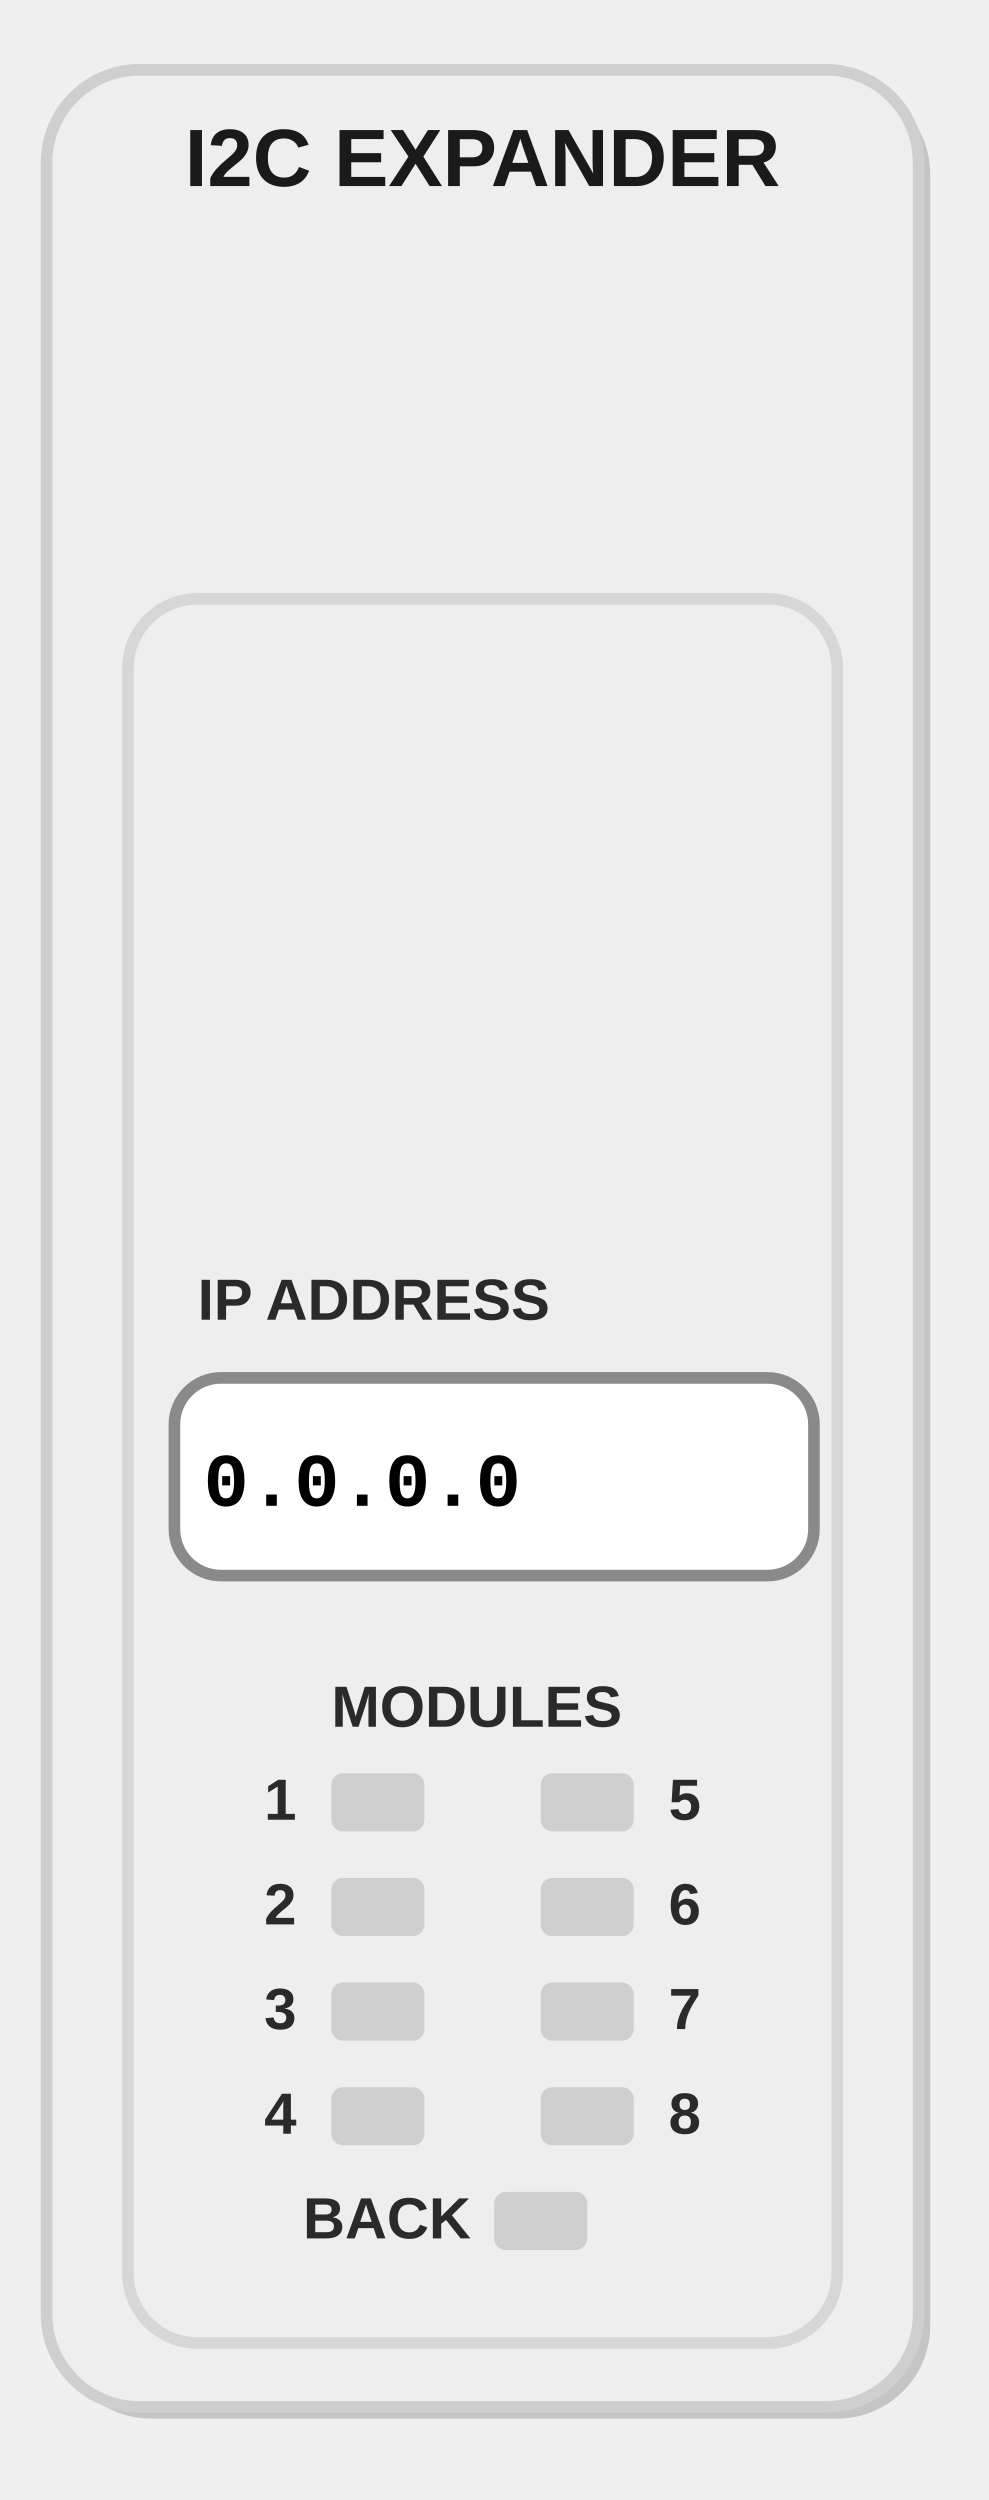
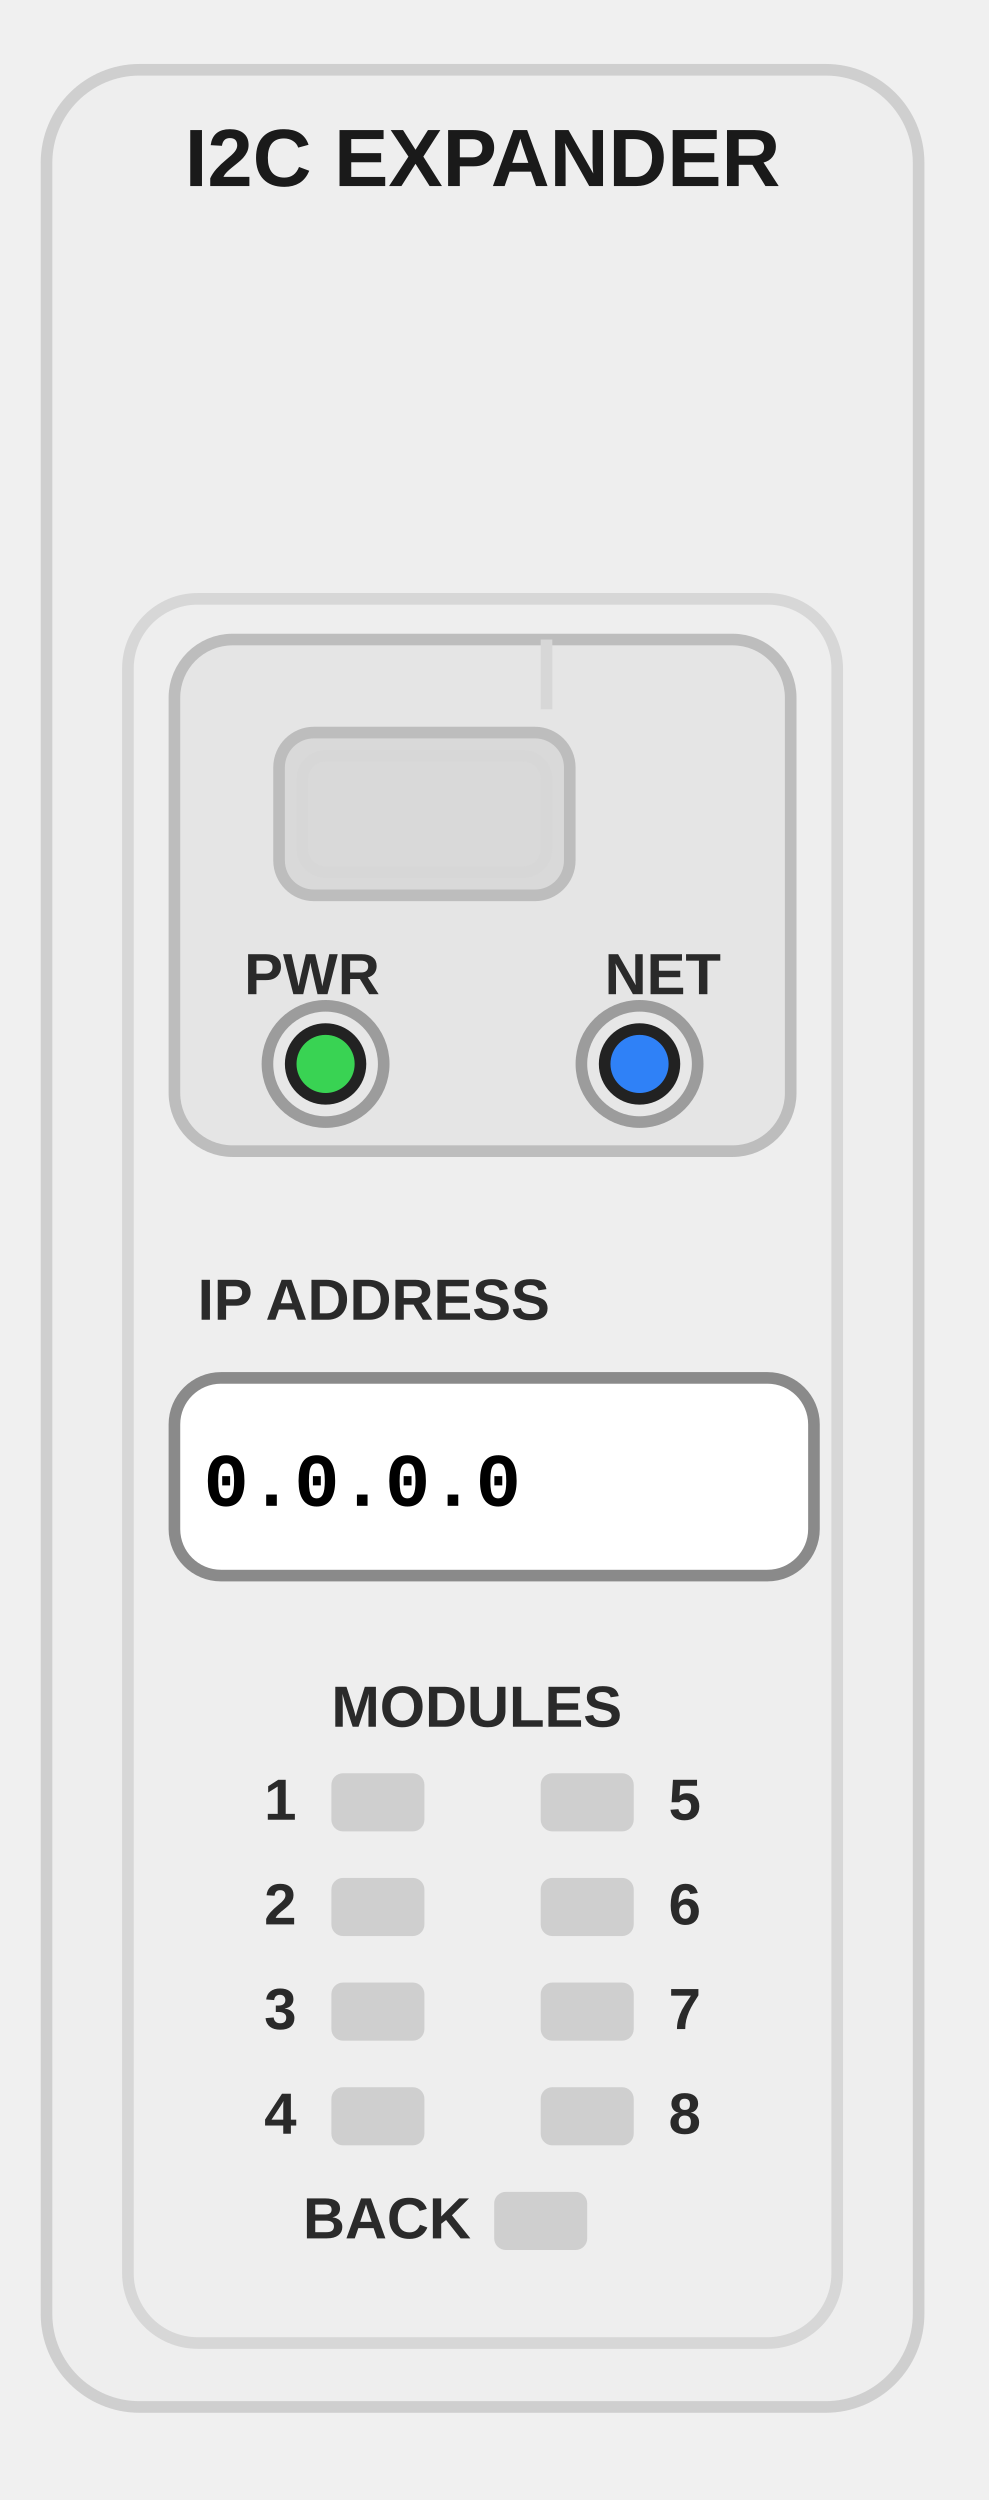
<svg xmlns="http://www.w3.org/2000/svg" width="170" height="430" viewBox="0 0 170 430">
  <defs>
    <style>
-       .shadow { fill:#000; opacity:0.18; }
+       .shadow { fill:#000; opacity:0; }
      .card { fill:#eeeeee; stroke:#cfcfcf; stroke-width:2; }
      .inner { fill:none; stroke:#d7d7d7; stroke-width:2; }
      .title { font-family:Arial,Helvetica,sans-serif; font-size:14px; font-weight:700; fill:#1a1a1a; }
      .label { font-family:Arial,Helvetica,sans-serif; font-size:10px; font-weight:700; fill:#2a2a2a; }
+ 
+       .ledOuter { fill:#e7e7e7; stroke:#9c9c9c; stroke-width:2; }
+       .ledPwr { fill:#39d353; stroke:#222; stroke-width:2; }
+       .ledNet { fill:#2f81f7; stroke:#222; stroke-width:2; }
+ 
+       .pi { fill:#e5e5e5; stroke:#bdbdbd; stroke-width:2; }
+       .piWindow { fill:#d9d9d9; stroke:#bdbdbd; stroke-width:2; }
+ 
      .ipBox { fill:#ffffff; stroke:#8a8a8a; stroke-width:2; }
      .ipText {
        font-family:"Courier New",Courier,monospace;
        font-size:13px;
        font-weight:700;
        fill:#000000;
      }
+       .hat-ind { rx:2; }
      .hat-off { fill:#cfcfcf; }
+       .hat-a { fill:#ffd43b; }
+       .hat-b { fill:#ff4d4f; }
+       .hat-ab { fill:#39d353; }
    </style>
  </defs>
  <rect class="shadow" x="10" y="14" width="150" height="402" rx="16" />
  <rect class="card" x="8" y="12" width="150" height="402" rx="16" />
  <text class="title" x="83" y="32" text-anchor="middle">I2C EXPANDER</text>
  <rect class="inner" x="22" y="103" width="122" height="300" rx="12" />
+   <g transform="translate(30,110)">
+     <rect class="pi" x="0" y="0" width="106" height="88" rx="10" />
+     <path class="inner" d="M64,0 V12" />
+     <rect class="piWindow" x="18" y="16" width="50" height="28" rx="6" />
+     <rect class="inner" x="22" y="20" width="42" height="20" rx="4" />
+     <text class="label" x="12" y="61">PWR</text>
+     <circle class="ledOuter" cx="26" cy="73" r="10" />
+     <circle id="led_pwr" class="ledPwr" cx="26" cy="73" r="6" />
+     <text class="label" x="94" y="61" text-anchor="end">NET</text>
+     <circle class="ledOuter" cx="80" cy="73" r="10" />
+     <circle id="led_net" class="ledNet" cx="80" cy="73" r="6" />
+   </g>
  <text class="label" x="34" y="227">IP ADDRESS</text>
  <rect class="ipBox" x="30" y="237" width="110" height="34" rx="8" />
  <text class="ipText" x="35" y="259" textLength="100" lengthAdjust="spacingAndGlyphs">0.0.0.0</text>
  <g id="hat_indicators" transform="translate(57,305)">
    <text class="label" x="0" y="-8">MODULES</text>
    <text class="label" x="-6" y="8" text-anchor="end">1</text>
-     <rect id="exp_mod_1" class="hat-off" x="0" y="0" width="16" height="10" rx="2" />
+     <rect id="hat_mod_1" class="hat-off" x="0" y="0" width="16" height="10" rx="2" />
    <text class="label" x="-6" y="26" text-anchor="end">2</text>
-     <rect id="exp_mod_2" class="hat-off" x="0" y="18" width="16" height="10" rx="2" />
+     <rect id="hat_mod_2" class="hat-off" x="0" y="18" width="16" height="10" rx="2" />
    <text class="label" x="-6" y="44" text-anchor="end">3</text>
-     <rect id="exp_mod_3" class="hat-off" x="0" y="36" width="16" height="10" rx="2" />
+     <rect id="hat_mod_3" class="hat-off" x="0" y="36" width="16" height="10" rx="2" />
    <text class="label" x="-6" y="62" text-anchor="end">4</text>
-     <rect id="exp_mod_4" class="hat-off" x="0" y="54" width="16" height="10" rx="2" />
-     <rect id="exp_mod_5" class="hat-off" x="36" y="0" width="16" height="10" rx="2" />
+     <rect id="hat_mod_4" class="hat-off" x="0" y="54" width="16" height="10" rx="2" />
+     <rect id="hat_mod_5" class="hat-off" x="36" y="0" width="16" height="10" rx="2" />
    <text class="label" x="58" y="8" text-anchor="start">5</text>
-     <rect id="exp_mod_6" class="hat-off" x="36" y="18" width="16" height="10" rx="2" />
+     <rect id="hat_mod_6" class="hat-off" x="36" y="18" width="16" height="10" rx="2" />
    <text class="label" x="58" y="26" text-anchor="start">6</text>
-     <rect id="exp_mod_7" class="hat-off" x="36" y="36" width="16" height="10" rx="2" />
+     <rect id="hat_mod_7" class="hat-off" x="36" y="36" width="16" height="10" rx="2" />
    <text class="label" x="58" y="44" text-anchor="start">7</text>
-     <rect id="exp_mod_8" class="hat-off" x="36" y="54" width="16" height="10" rx="2" />
+     <rect id="hat_mod_8" class="hat-off" x="36" y="54" width="16" height="10" rx="2" />
    <text class="label" x="58" y="62" text-anchor="start">8</text>
    <text class="label" x="24" y="80" text-anchor="end">BACK</text>
    <rect id="expander_back_btn" class="hat-off" x="28" y="72" width="16" height="10" rx="2" style="cursor:pointer" />
  </g>
</svg>
